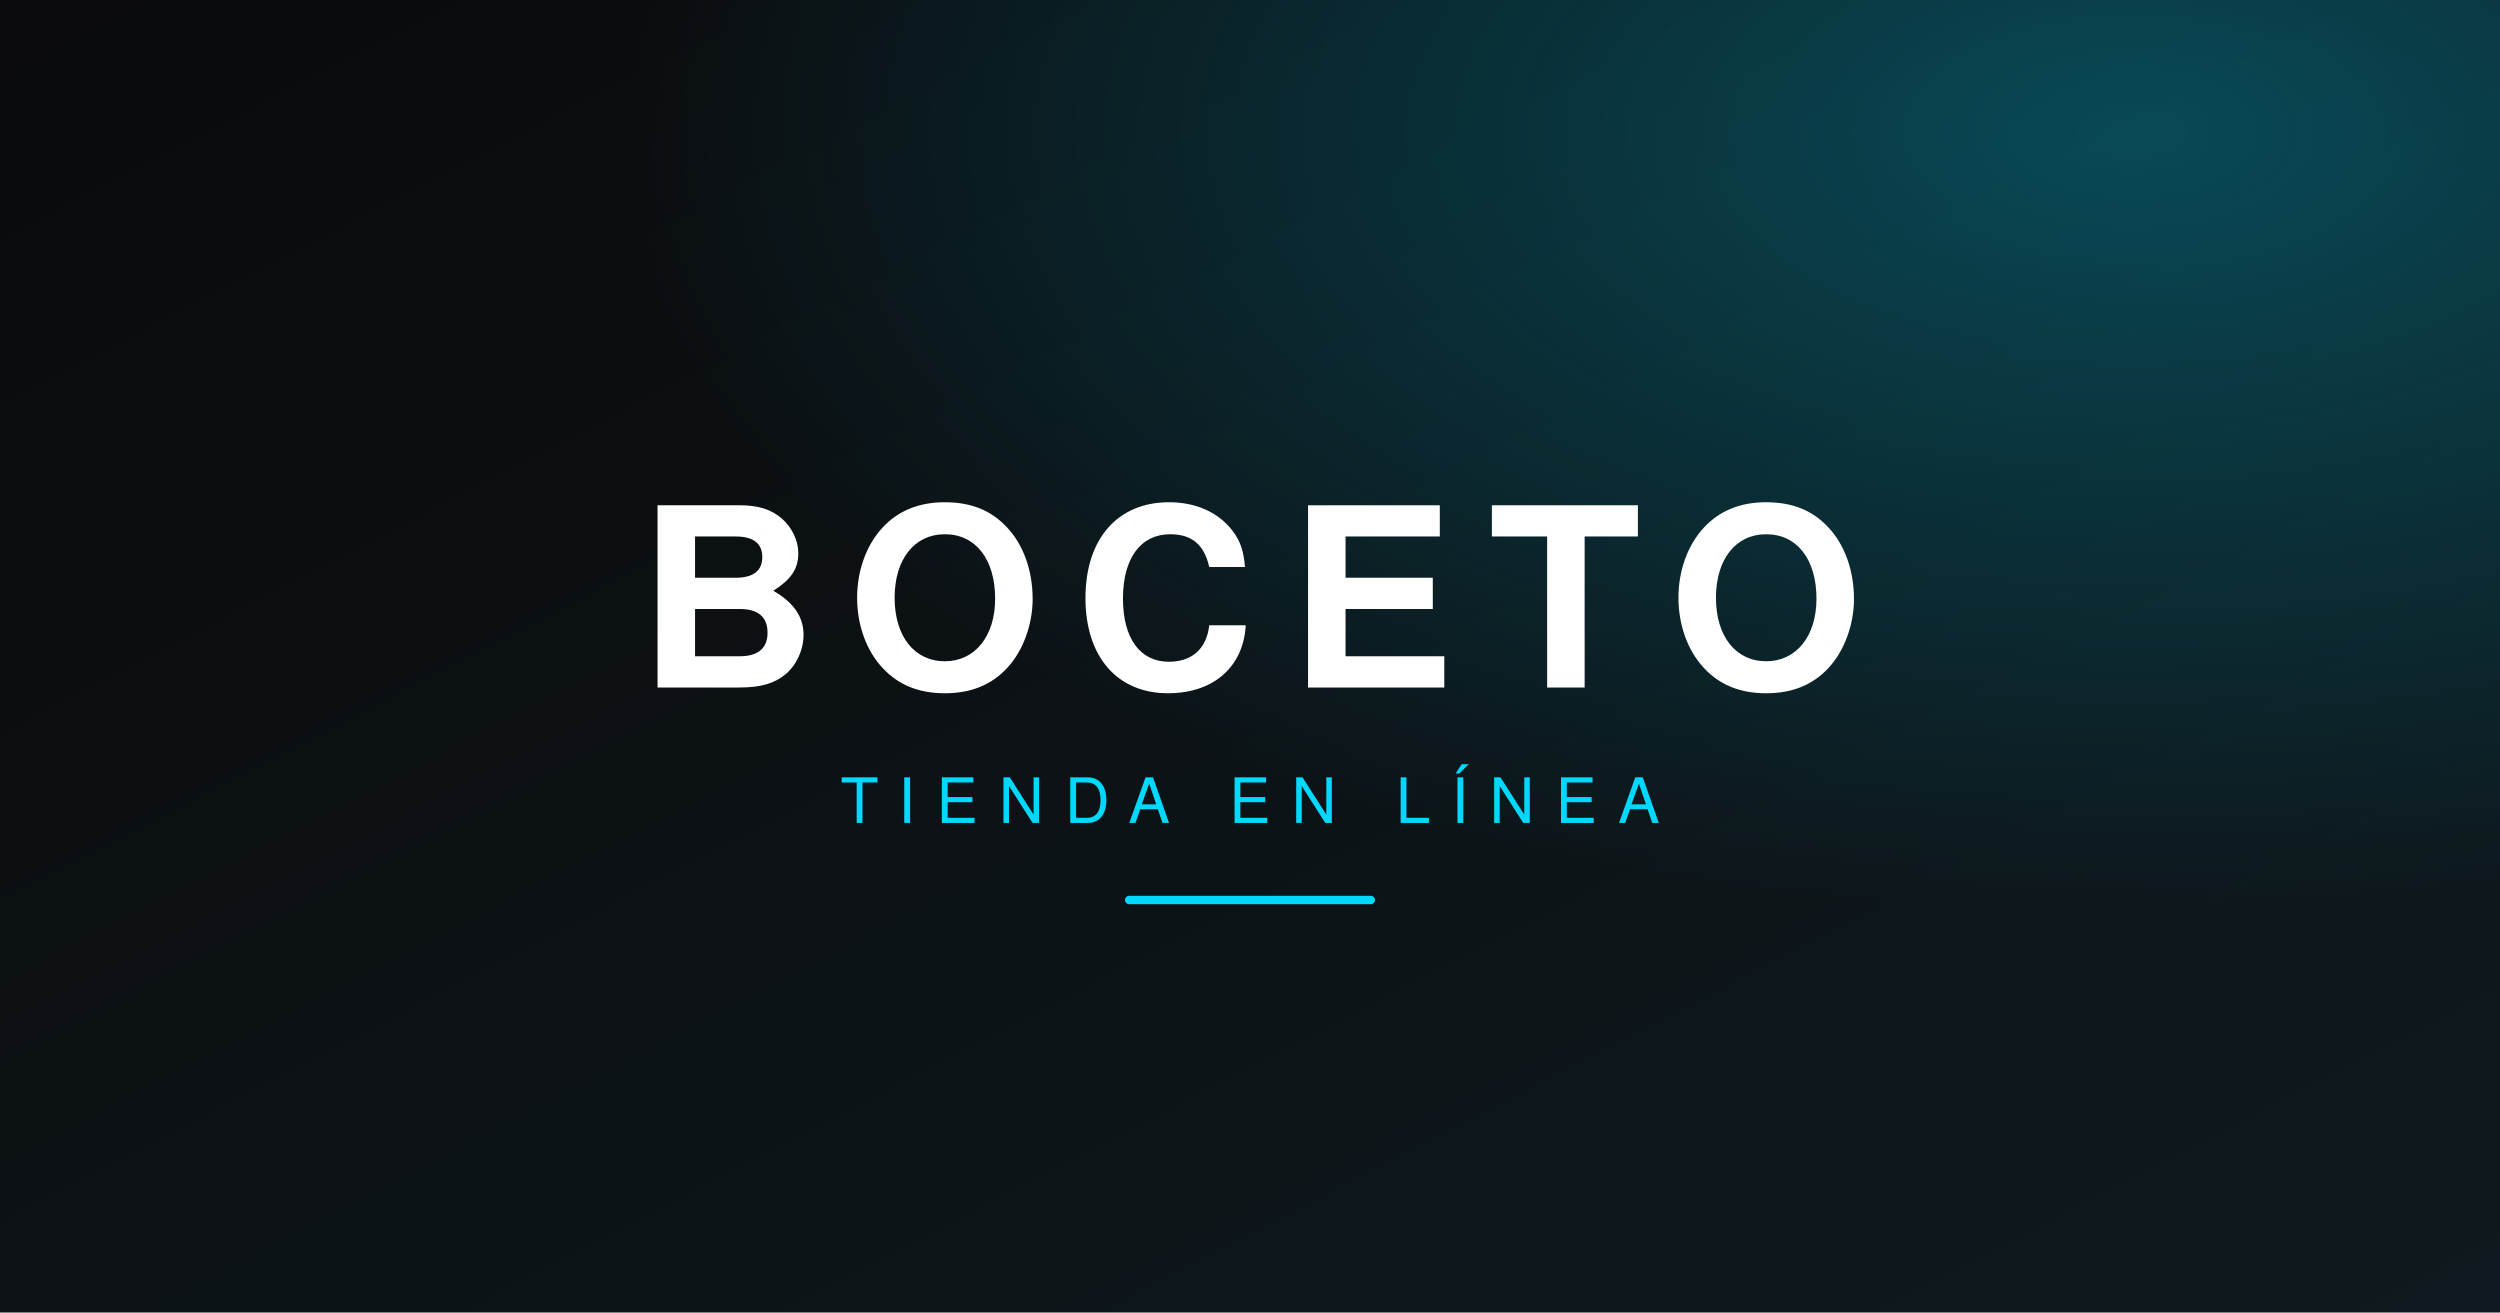
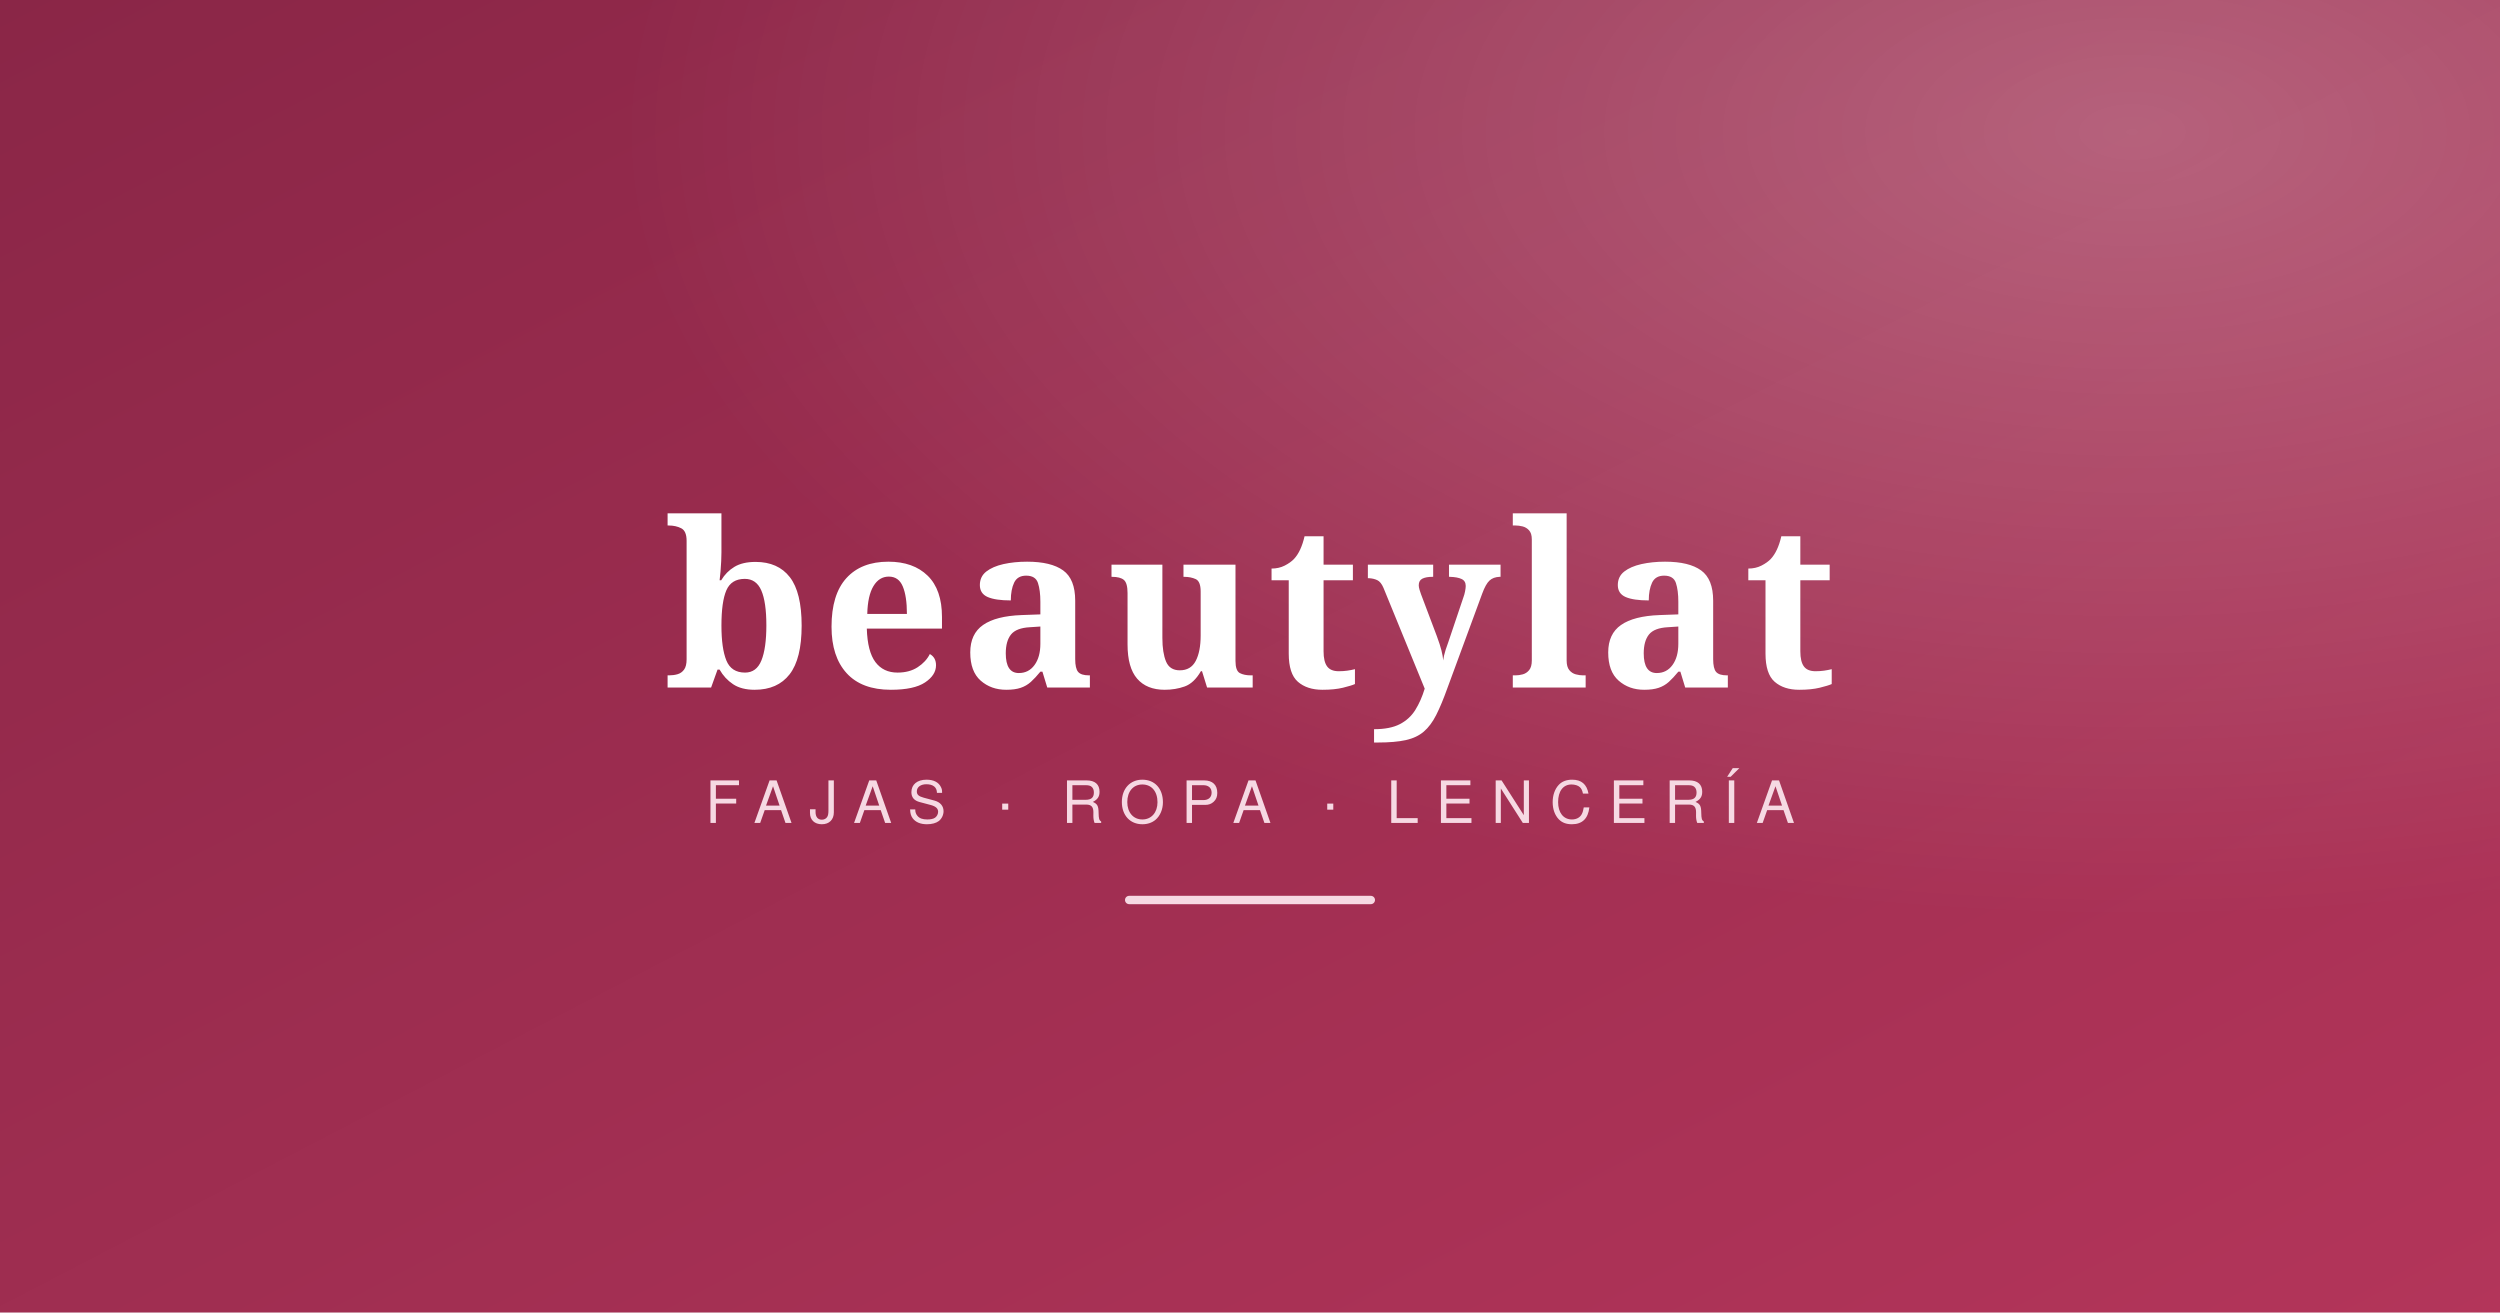
<svg xmlns="http://www.w3.org/2000/svg" viewBox="0 0 1200 630">
  <defs>
    <linearGradient id="bg" x1="0" y1="0" x2="1" y2="1">
-       <stop offset="0%" stop-color="#0a0a0c" />
-       <stop offset="100%" stop-color="#0e1a1f" />
+       <stop offset="0%" stop-color="#8a2647" />
+       <stop offset="100%" stop-color="#b3355a" />
    </linearGradient>
    <radialGradient id="glow" cx="0.85" cy="0.1" r="0.6">
-       <stop offset="0%" stop-color="#00d9ff" stop-opacity="0.28" />
-       <stop offset="100%" stop-color="#00d9ff" stop-opacity="0" />
+       <stop offset="0%" stop-color="#ffffff" stop-opacity="0.25" />
+       <stop offset="100%" stop-color="#ffffff" stop-opacity="0" />
    </radialGradient>
  </defs>
  <rect width="1200" height="630" fill="url(#bg)" />
  <rect width="1200" height="630" fill="url(#glow)" />
-   <text x="600" y="330" font-family="Arial Black, Helvetica, sans-serif" font-size="120" font-weight="900" fill="#ffffff" text-anchor="middle" letter-spacing="16">BOCETO</text>
-   <text x="600" y="395" font-family="Helvetica, Arial, sans-serif" font-size="30" fill="#00d9ff" text-anchor="middle" letter-spacing="10">TIENDA EN LÍNEA</text>
-   <rect x="540" y="430" width="120" height="4" rx="2" fill="#00d9ff" />
+   <text x="600" y="330" font-family="Georgia, 'Playfair Display', serif" font-size="110" font-weight="700" fill="#ffffff" text-anchor="middle" letter-spacing="4">beautylat</text>
+   <text x="600" y="395" font-family="Helvetica, Arial, sans-serif" font-size="28" fill="#f6d9e3" text-anchor="middle" letter-spacing="8">FAJAS · ROPA · LENCERÍA</text>
+   <rect x="540" y="430" width="120" height="4" rx="2" fill="#f6d9e3" />
</svg>
